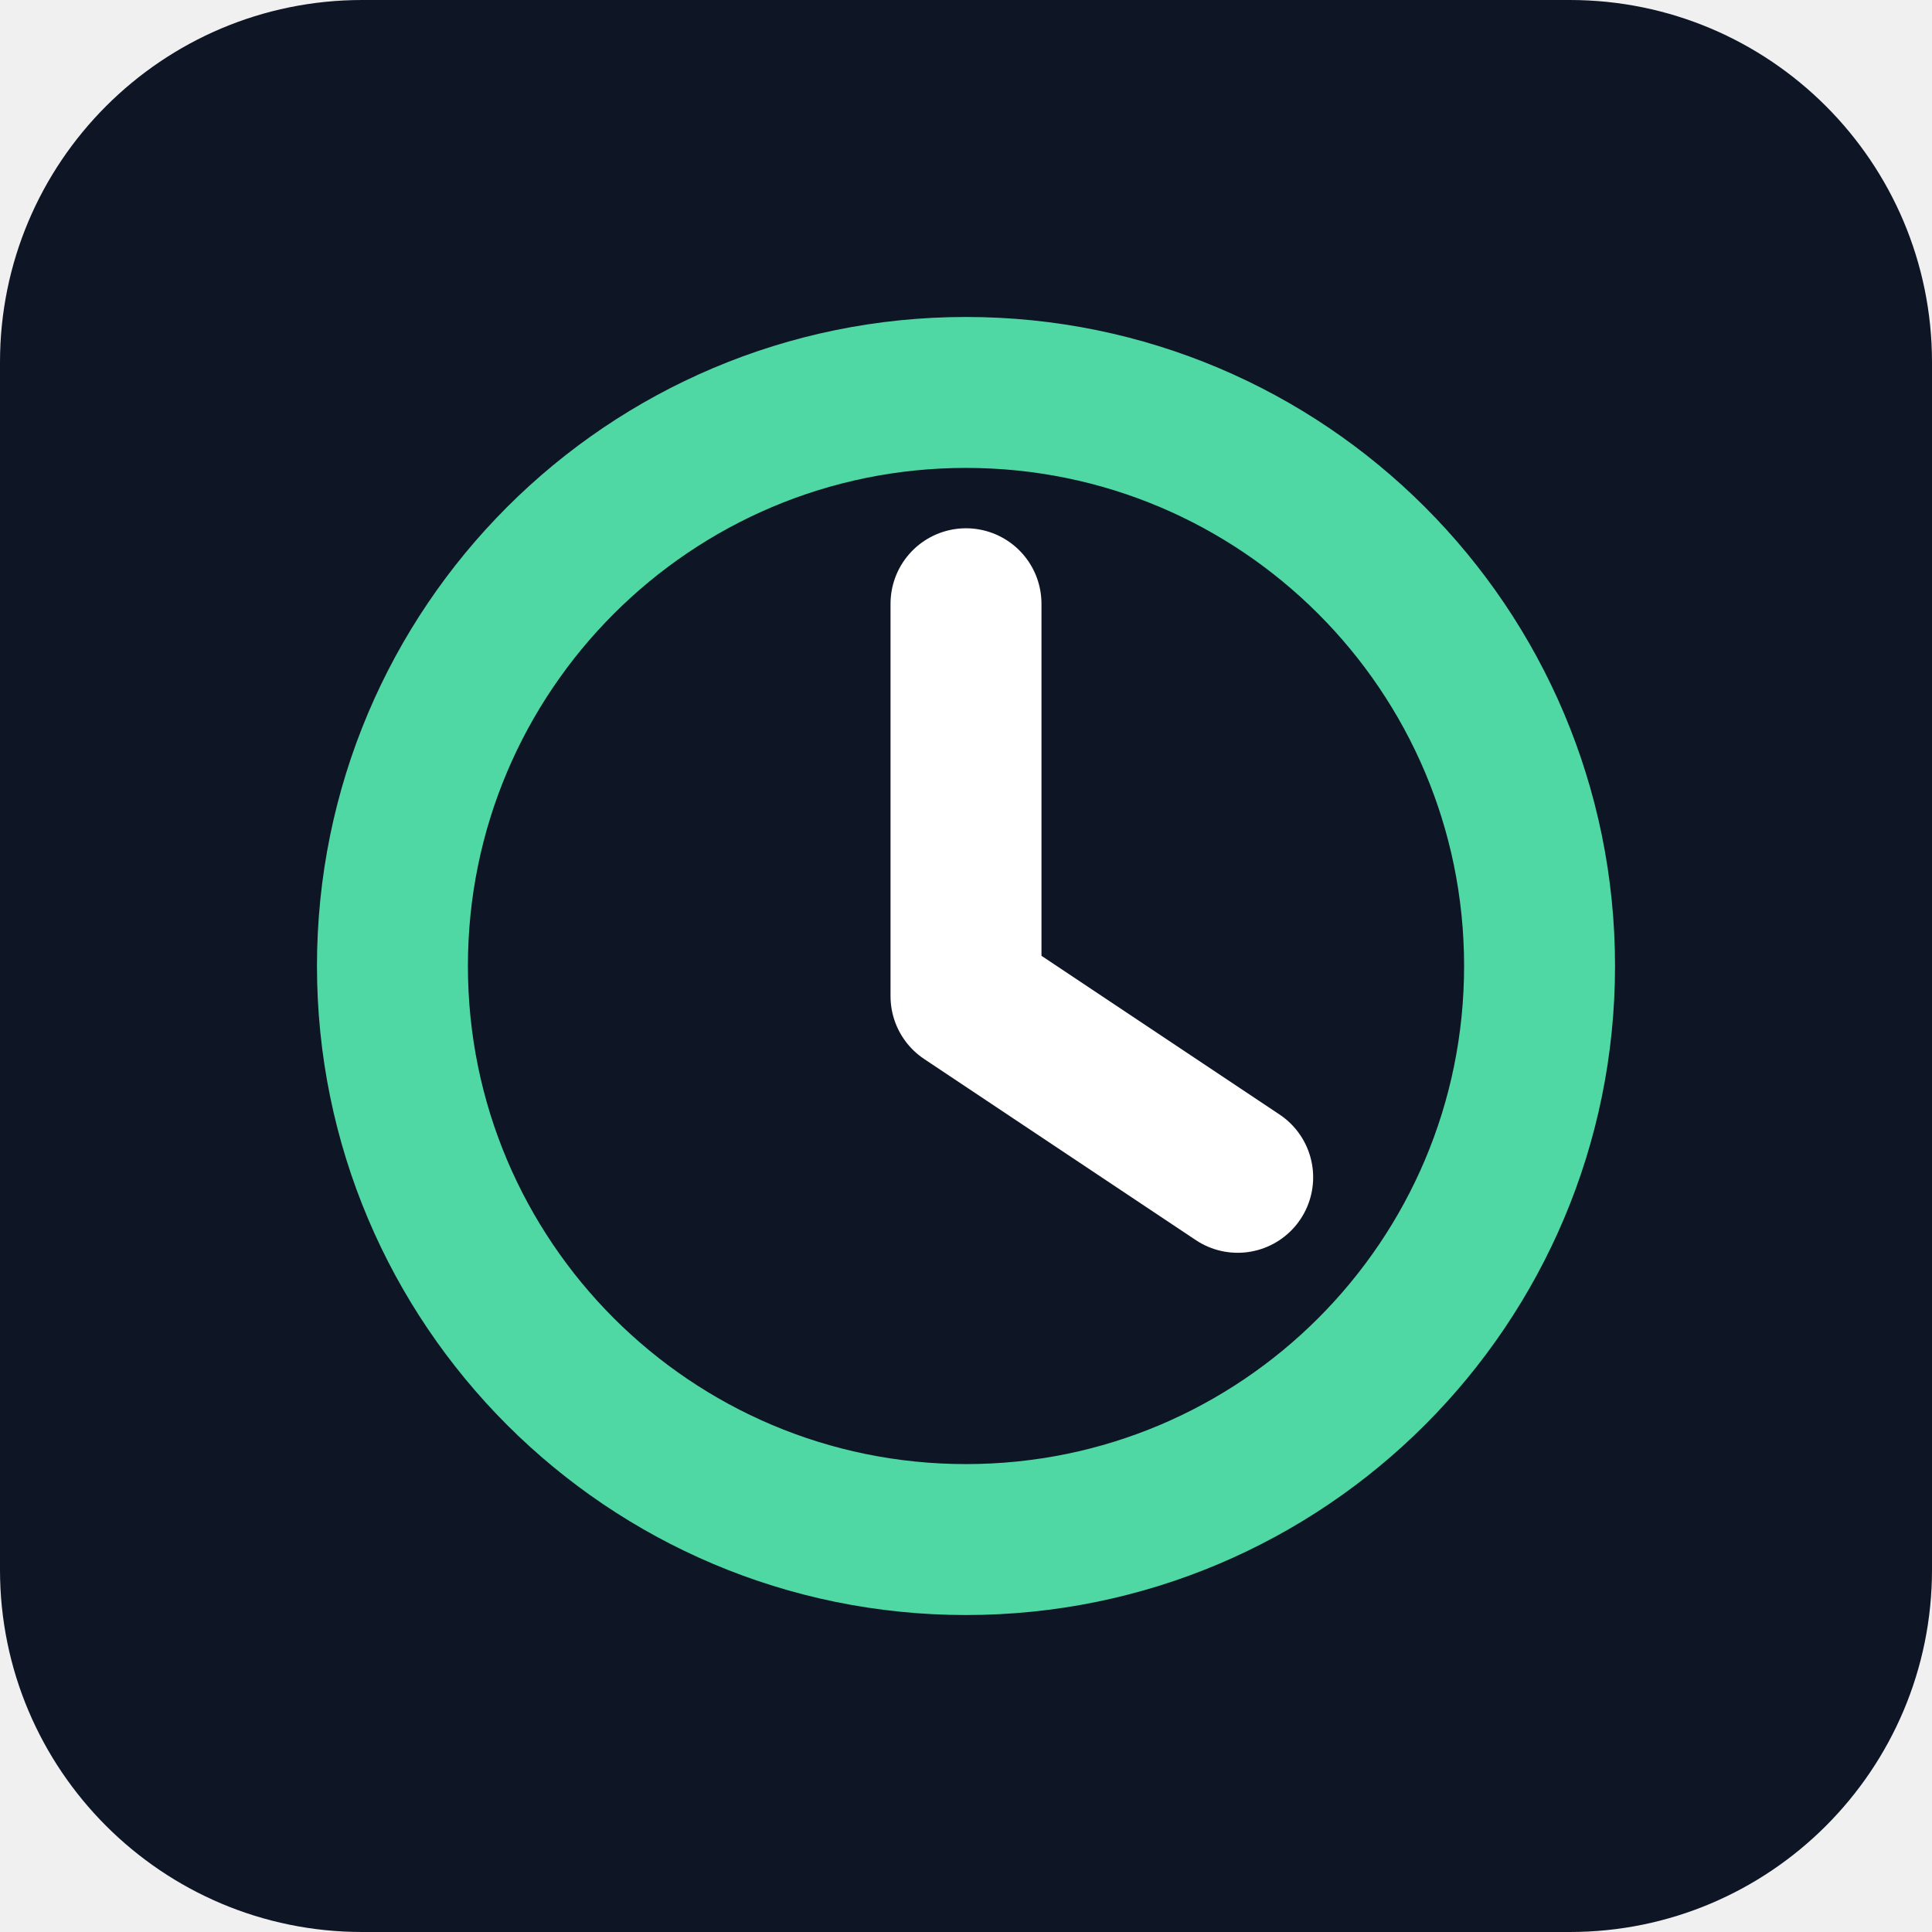
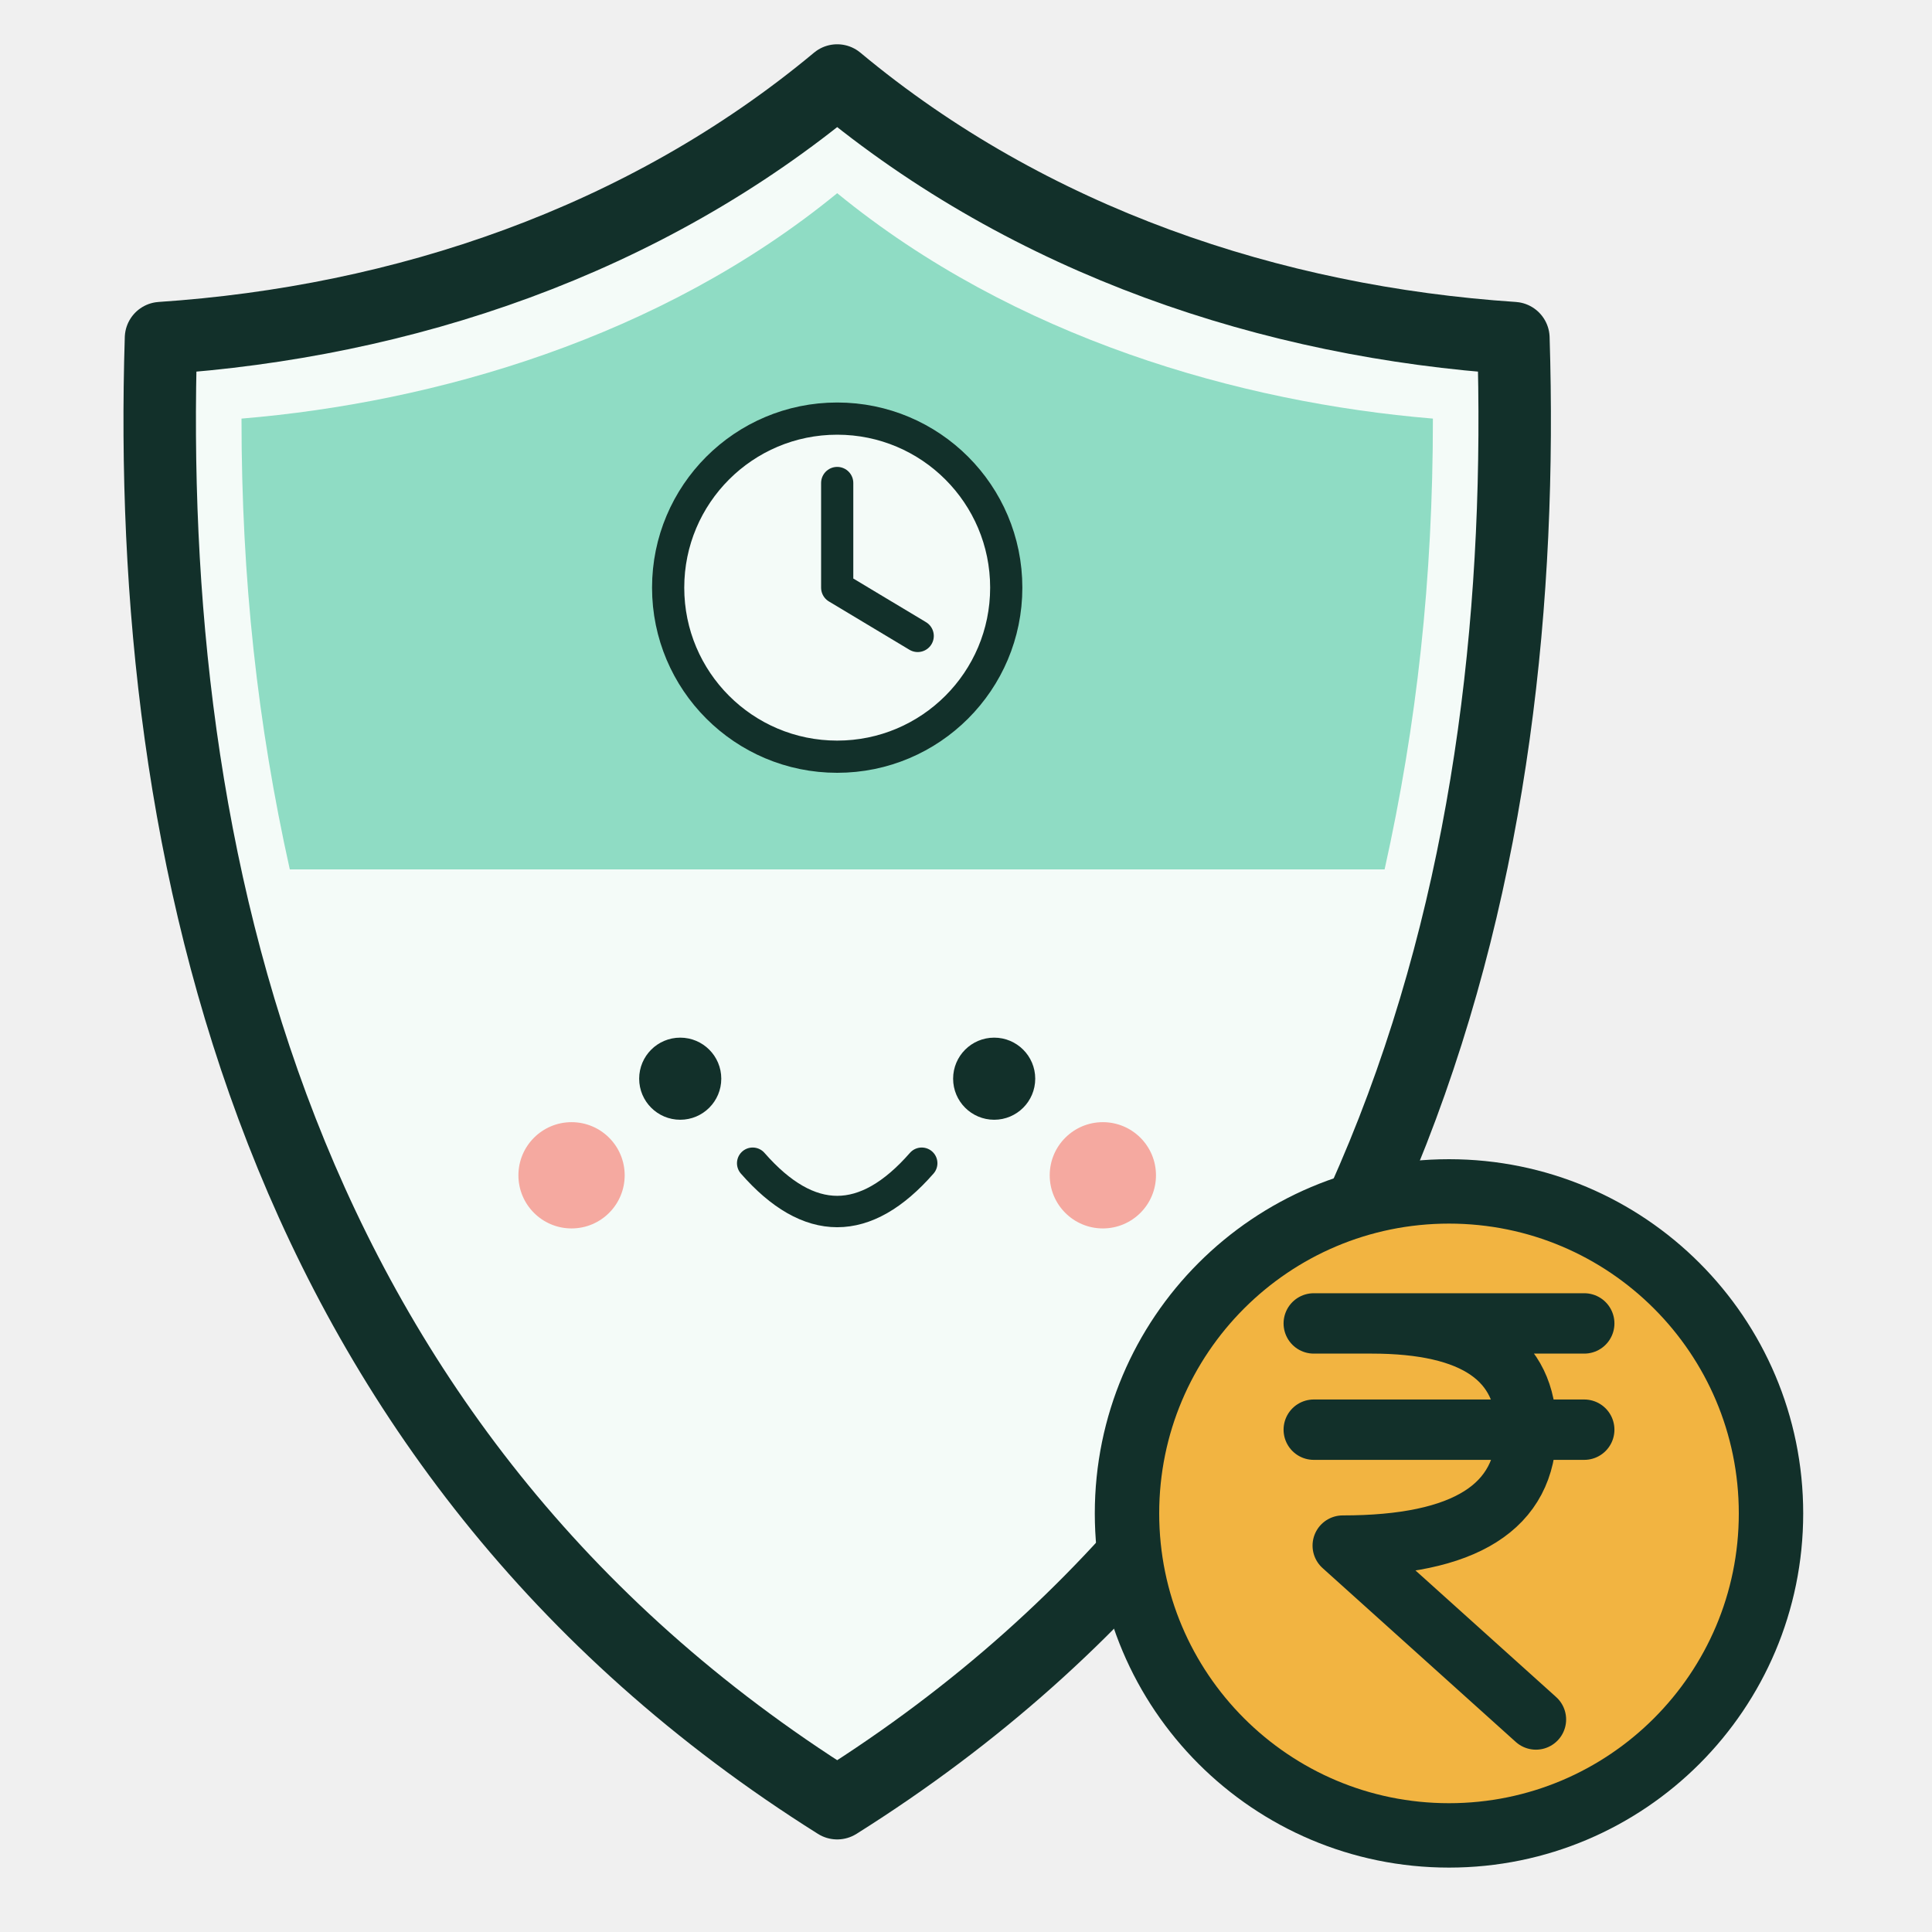
- <svg xmlns="http://www.w3.org/2000/svg" viewBox="0 0 64 64">
-   <rect width="64" height="64" rx="12" fill="#0e1626" />
-   <circle cx="32" cy="32" r="19" fill="none" stroke="#4fd8a4" stroke-width="5" />
-   <path d="M32 20v13l9 6" fill="none" stroke="#fff" stroke-width="5" stroke-linecap="round" stroke-linejoin="round" />
+ <svg xmlns="http://www.w3.org/2000/svg" viewBox="76 52 240 240">
+   <path d="M180 62 C204 82 234 92 264 94 C266 158 250 232 180 276 C110 232 94 158 96 94 C126 92 156 82 180 62 Z" fill="#F4FBF8" stroke="#12302A" stroke-width="9" stroke-linejoin="round" />
+   <path d="M180 76 C202 94 230 102 254 104 C254 124 252 142 248 160 L112 160 C108 142 106 124 106 104 C130 102 158 94 180 76 Z" fill="#8FDCC4" />
+   <circle cx="180" cy="125" r="21" fill="#F4FBF8" stroke="#12302A" stroke-width="4" />
+   <path d="M180 112 L180 125 L190 131" fill="none" stroke="#12302A" stroke-width="4" stroke-linecap="round" stroke-linejoin="round" />
+   <g transform="translate(180 186) scale(1.5)">
+     <circle cx="-13" r="3.4" fill="#12302A" />
+     <circle cx="13" r="3.4" fill="#12302A" />
+     <circle cx="-22" cy="8" r="4.4" fill="#F5A9A0" />
+     <circle cx="22" cy="8" r="4.4" fill="#F5A9A0" />
+     <path d="M-7 7 Q0 15 7 7" fill="none" stroke="#12302A" stroke-width="2.6" stroke-linecap="round" />
+   </g>
+   <circle cx="256" cy="240" r="40" fill="#F2B441" stroke="#12302A" stroke-width="8" />
+   <path d="M239.2 216.4 H272.8 M239.2 229.6 H272.8 M246.4 216.4 Q265.6 216.4 265.6 229.6 Q265.6 244.0 242.8 244.0 L266.8 265.6" fill="none" stroke="#12302A" stroke-width="7.5" stroke-linecap="round" stroke-linejoin="round" />
</svg>
